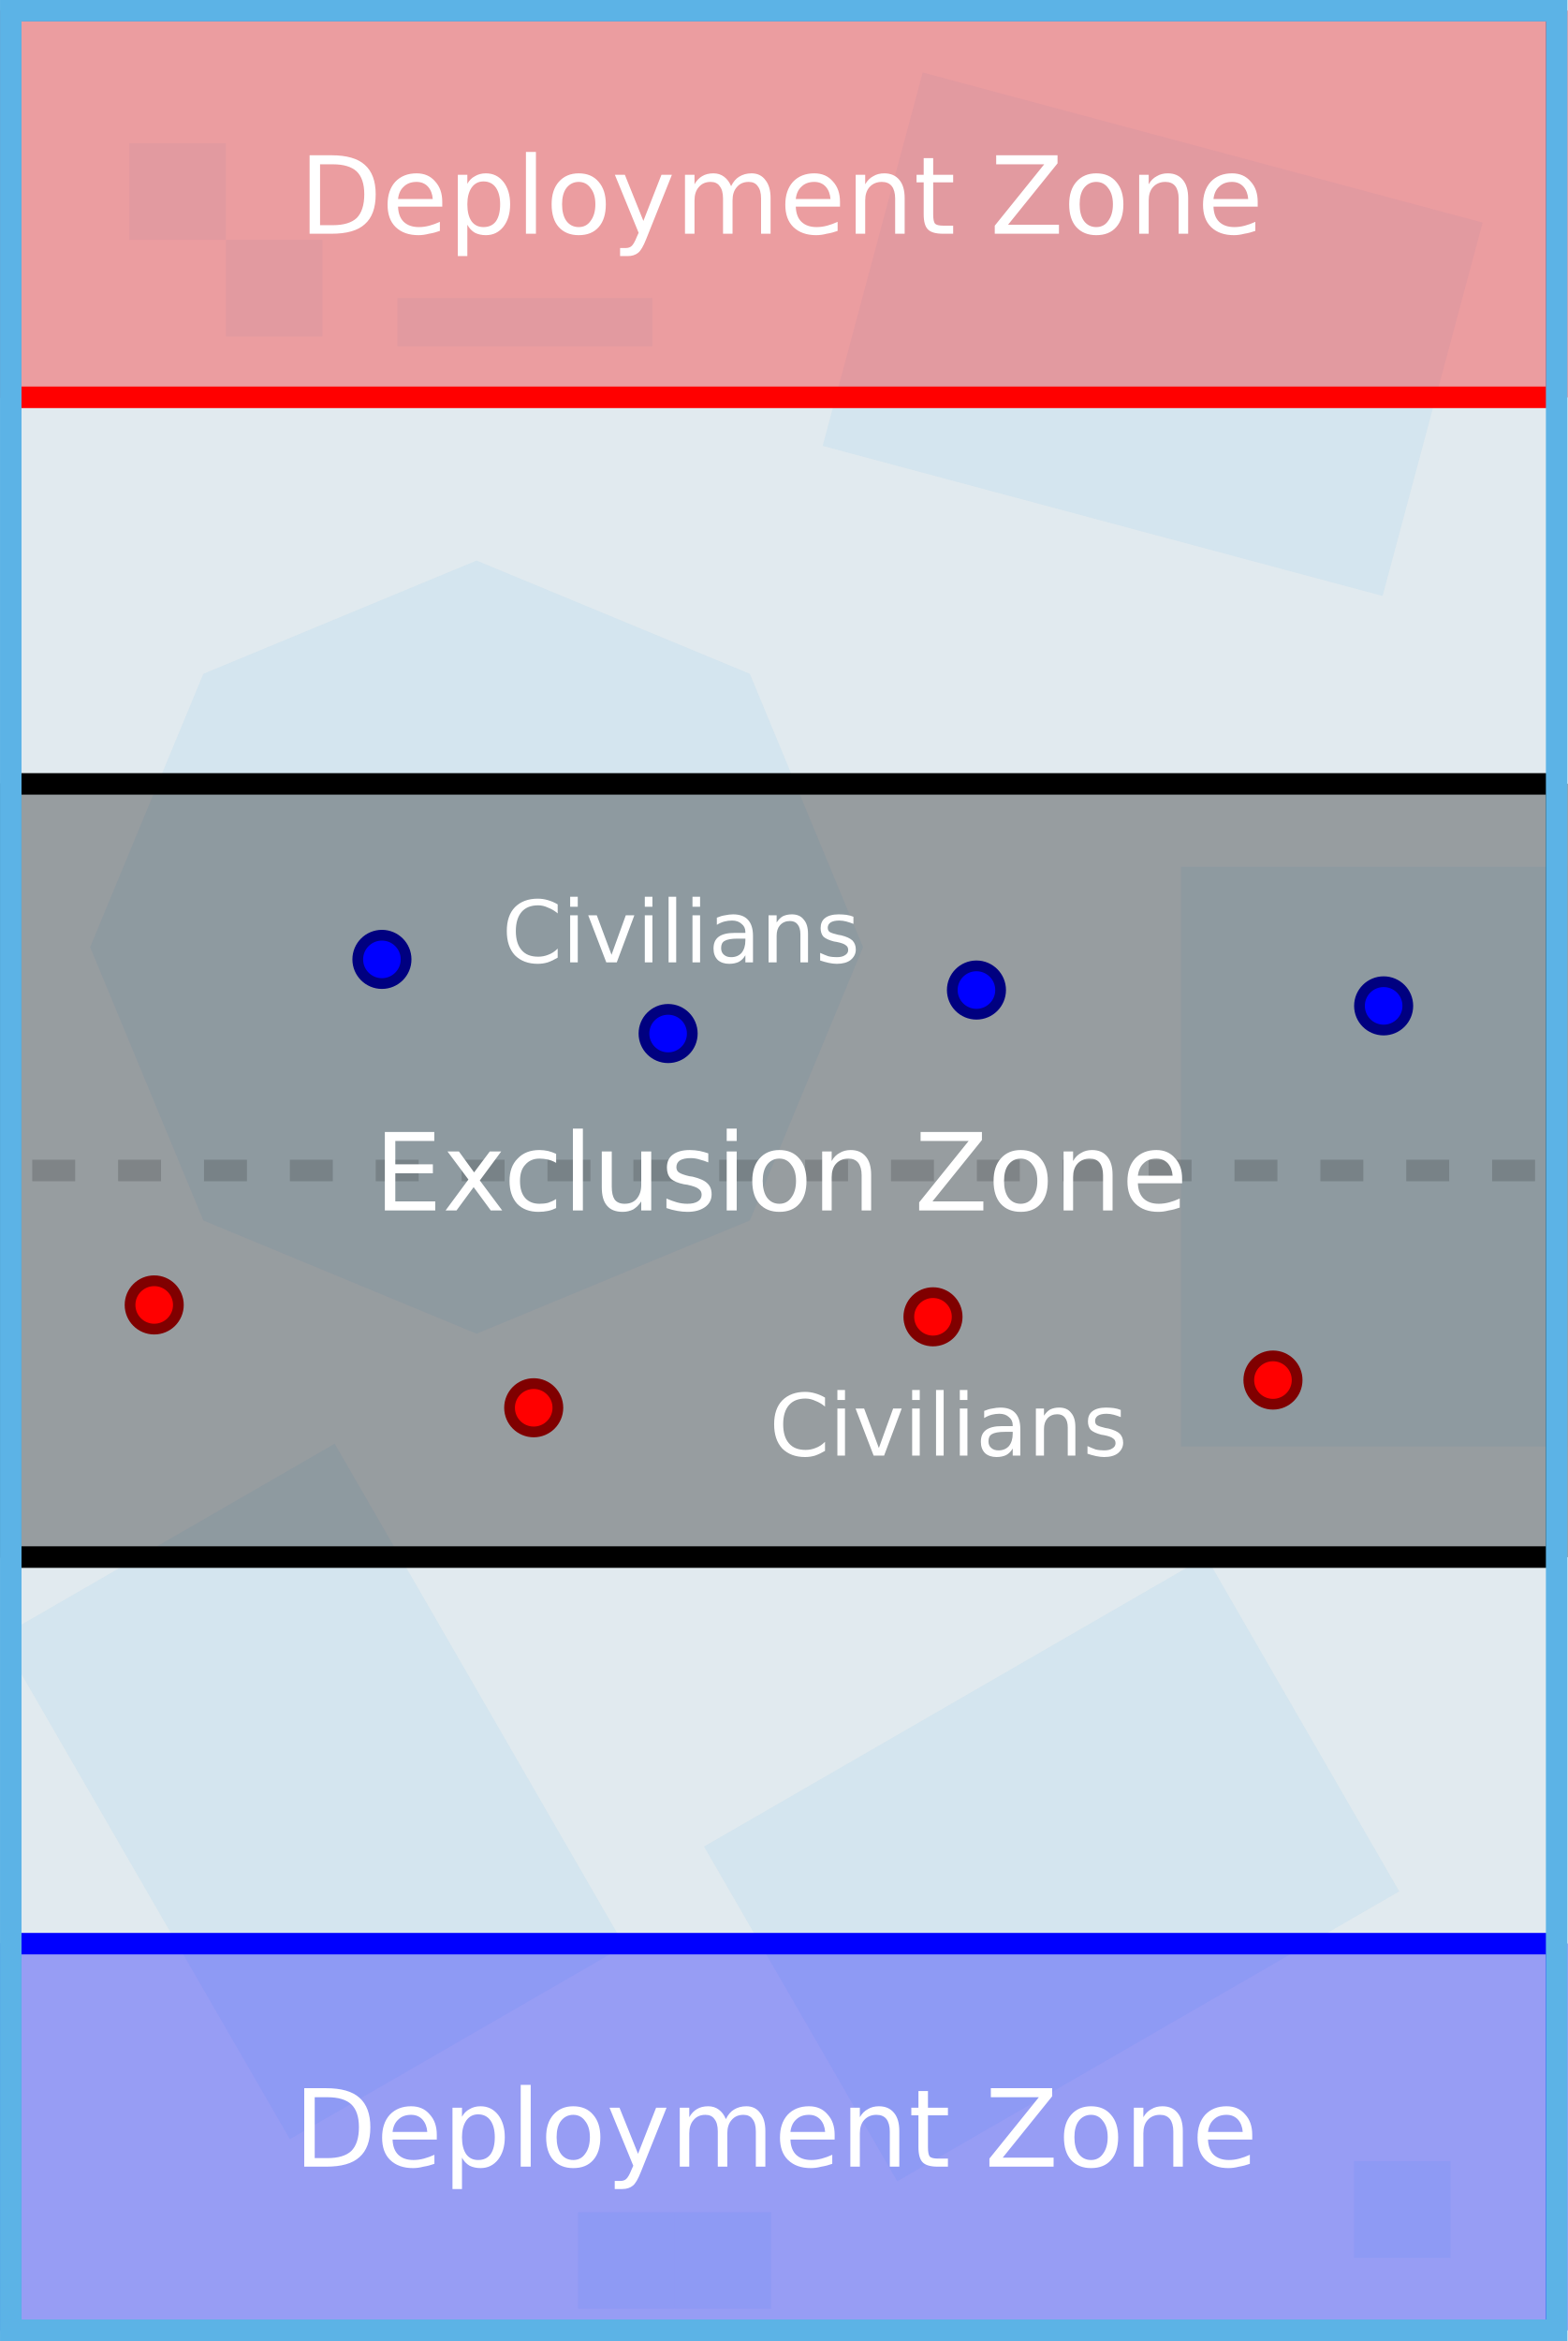
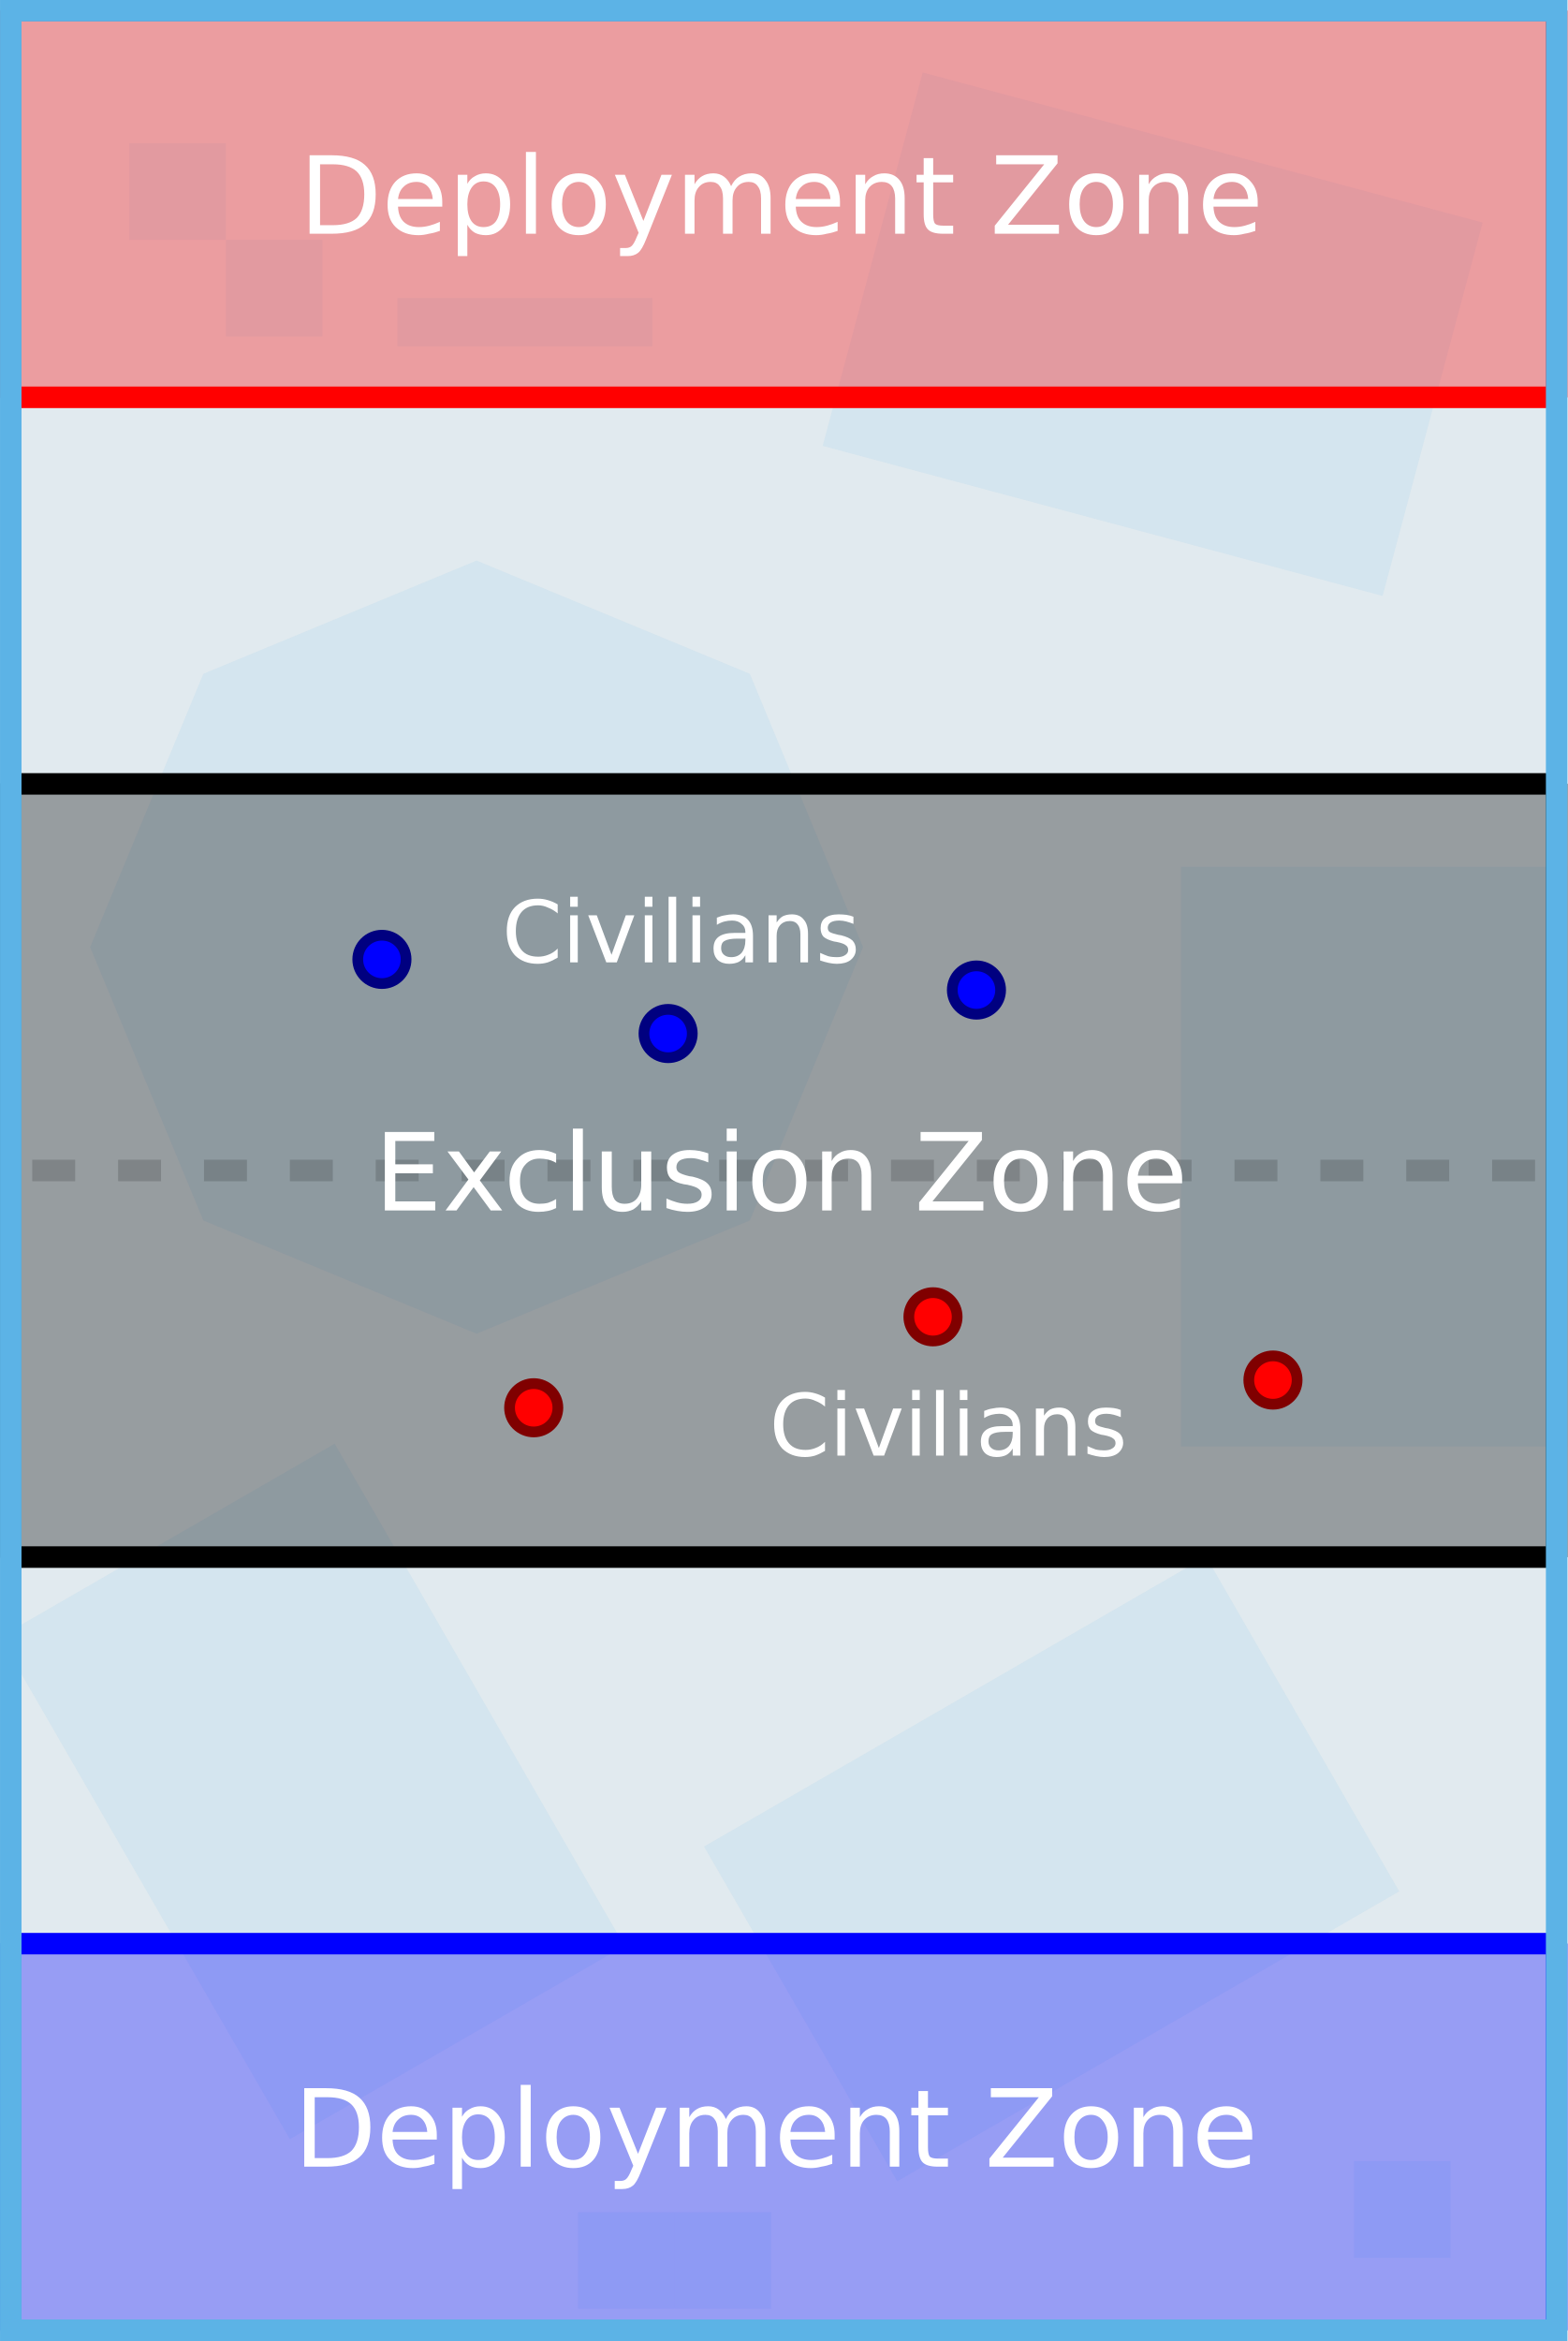
<svg xmlns="http://www.w3.org/2000/svg" width="2.028in" height="3.028in" viewBox="0 0 51.506 76.906" version="1.1" id="svg8">
  <defs id="defs2" />
  <g id="layer1" transform="translate(0.3527858,-220.0945)">
    <rect style="color:#000000;clip-rule:nonzero;display:inline;overflow:visible;visibility:visible;opacity:0.1;isolation:auto;mix-blend-mode:normal;color-interpolation:sRGB;color-interpolation-filters:linearRGB;solid-color:#000000;solid-opacity:1;fill:#5cb3e6;fill-opacity:1;fill-rule:nonzero;stroke:none;stroke-width:0.706;stroke-linecap:round;stroke-linejoin:bevel;stroke-miterlimit:4;stroke-dasharray:none;stroke-dashoffset:0;stroke-opacity:1;color-rendering:auto;image-rendering:auto;shape-rendering:auto;text-rendering:auto;enable-background:accumulate" id="rect4485" width="50.8" height="76.2" x="0" y="220.447" />
    <rect style="color:#000000;clip-rule:nonzero;display:inline;overflow:visible;visibility:visible;opacity:0.1;isolation:auto;mix-blend-mode:normal;color-interpolation:sRGB;color-interpolation-filters:linearRGB;solid-color:#000000;solid-opacity:1;fill:#5cb3e6;fill-opacity:1;fill-rule:nonzero;stroke:none;stroke-width:0.706;stroke-linecap:round;stroke-linejoin:miter;stroke-miterlimit:4;stroke-dasharray:none;stroke-dashoffset:0;stroke-opacity:1;color-rendering:auto;image-rendering:auto;shape-rendering:auto;text-rendering:auto;enable-background:accumulate" id="rect7110" width="19.05" height="12.7" x="-120.649" y="254.533" transform="rotate(-30)" />
    <rect style="color:#000000;clip-rule:nonzero;display:inline;overflow:visible;visibility:visible;opacity:0.1;isolation:auto;mix-blend-mode:normal;color-interpolation:sRGB;color-interpolation-filters:linearRGB;solid-color:#000000;solid-opacity:1;fill:#5cb3e6;fill-opacity:1;fill-rule:nonzero;stroke:none;stroke-width:0.706;stroke-linecap:round;stroke-linejoin:miter;stroke-miterlimit:4;stroke-dasharray:none;stroke-dashoffset:0;stroke-opacity:1;color-rendering:auto;image-rendering:auto;shape-rendering:auto;text-rendering:auto;enable-background:accumulate" id="rect7110-5" width="19.05" height="12.7" x="86.527" y="207.139" transform="rotate(15)" />
    <rect style="color:#000000;clip-rule:nonzero;display:inline;overflow:visible;visibility:visible;opacity:0.1;isolation:auto;mix-blend-mode:normal;color-interpolation:sRGB;color-interpolation-filters:linearRGB;solid-color:#000000;solid-opacity:1;fill:#5cb3e6;fill-opacity:1;fill-rule:nonzero;stroke:none;stroke-width:0.706;stroke-linecap:round;stroke-linejoin:miter;stroke-miterlimit:4;stroke-dasharray:none;stroke-dashoffset:0;stroke-opacity:1;color-rendering:auto;image-rendering:auto;shape-rendering:auto;text-rendering:auto;enable-background:accumulate" id="rect7110-9" width="19.05" height="12.7" x="248.569" y="-51.153" transform="rotate(90)" />
    <rect style="color:#000000;clip-rule:nonzero;display:inline;overflow:visible;visibility:visible;opacity:0.1;isolation:auto;mix-blend-mode:normal;color-interpolation:sRGB;color-interpolation-filters:linearRGB;solid-color:#000000;solid-opacity:1;fill:#5cb3e6;fill-opacity:1;fill-rule:nonzero;stroke:none;stroke-width:0.706;stroke-linecap:round;stroke-linejoin:miter;stroke-miterlimit:4;stroke-dasharray:none;stroke-dashoffset:0;stroke-opacity:1;color-rendering:auto;image-rendering:auto;shape-rendering:auto;text-rendering:auto;enable-background:accumulate" id="rect7110-9-9" width="19.05" height="12.7" x="237.004" y="124.542" transform="rotate(60)" />
    <path style="color:#000000;clip-rule:nonzero;display:inline;overflow:visible;visibility:visible;opacity:0.1;isolation:auto;mix-blend-mode:normal;color-interpolation:sRGB;color-interpolation-filters:linearRGB;solid-color:#000000;solid-opacity:1;fill:#5cb3e6;fill-opacity:1;fill-rule:nonzero;stroke:none;stroke-width:0.706;stroke-linecap:round;stroke-linejoin:miter;stroke-miterlimit:4;stroke-dasharray:none;stroke-dashoffset:0;stroke-opacity:1;color-rendering:auto;image-rendering:auto;shape-rendering:auto;text-rendering:auto;enable-background:accumulate" id="path7157" d="m 28.008,251.21 -3.72,8.98 -8.98,3.72 -8.98,-3.72 -3.72,-8.98 3.72,-8.98 8.98,-3.72 8.98,3.72 z" />
    <rect style="color:#000000;clip-rule:nonzero;display:inline;overflow:visible;visibility:visible;opacity:0.1;isolation:auto;mix-blend-mode:normal;color-interpolation:sRGB;color-interpolation-filters:linearRGB;solid-color:#000000;solid-opacity:1;fill:#5cb3e6;fill-opacity:1;fill-rule:nonzero;stroke:none;stroke-width:0.706;stroke-linecap:round;stroke-linejoin:miter;stroke-miterlimit:4;stroke-dasharray:none;stroke-dashoffset:0;stroke-opacity:1;color-rendering:auto;image-rendering:auto;shape-rendering:auto;text-rendering:auto;enable-background:accumulate" id="rect7159-1" width="8.382" height="1.587" x="12.704" y="229.884" />
    <rect style="color:#000000;clip-rule:nonzero;display:inline;overflow:visible;visibility:visible;opacity:0.1;isolation:auto;mix-blend-mode:normal;color-interpolation:sRGB;color-interpolation-filters:linearRGB;solid-color:#000000;solid-opacity:1;fill:#5cb3e6;fill-opacity:1;fill-rule:nonzero;stroke:none;stroke-width:0.706;stroke-linecap:round;stroke-linejoin:miter;stroke-miterlimit:4;stroke-dasharray:none;stroke-dashoffset:0;stroke-opacity:1;color-rendering:auto;image-rendering:auto;shape-rendering:auto;text-rendering:auto;enable-background:accumulate" id="rect7184" width="3.175" height="3.175" x="3.895" y="224.8" />
    <rect style="color:#000000;clip-rule:nonzero;display:inline;overflow:visible;visibility:visible;opacity:0.1;isolation:auto;mix-blend-mode:normal;color-interpolation:sRGB;color-interpolation-filters:linearRGB;solid-color:#000000;solid-opacity:1;fill:#5cb3e6;fill-opacity:1;fill-rule:nonzero;stroke:none;stroke-width:0.706;stroke-linecap:round;stroke-linejoin:miter;stroke-miterlimit:4;stroke-dasharray:none;stroke-dashoffset:0;stroke-opacity:1;color-rendering:auto;image-rendering:auto;shape-rendering:auto;text-rendering:auto;enable-background:accumulate" id="rect7184-9" width="3.175" height="3.175" x="7.07" y="227.975" />
    <rect style="color:#000000;clip-rule:nonzero;display:inline;overflow:visible;visibility:visible;opacity:0.1;isolation:auto;mix-blend-mode:normal;color-interpolation:sRGB;color-interpolation-filters:linearRGB;solid-color:#000000;solid-opacity:1;fill:#5cb3e6;fill-opacity:1;fill-rule:nonzero;stroke:none;stroke-width:0.706;stroke-linecap:round;stroke-linejoin:miter;stroke-miterlimit:4;stroke-dasharray:none;stroke-dashoffset:0;stroke-opacity:1;color-rendering:auto;image-rendering:auto;shape-rendering:auto;text-rendering:auto;enable-background:accumulate" id="rect7184-1" width="3.175" height="3.175" x="44.14" y="291.089" />
    <rect style="color:#000000;clip-rule:nonzero;display:inline;overflow:visible;visibility:visible;opacity:0.1;isolation:auto;mix-blend-mode:normal;color-interpolation:sRGB;color-interpolation-filters:linearRGB;solid-color:#000000;solid-opacity:1;fill:#5cb3e6;fill-opacity:1;fill-rule:nonzero;stroke:none;stroke-width:0.706;stroke-linecap:round;stroke-linejoin:miter;stroke-miterlimit:4;stroke-dasharray:none;stroke-dashoffset:0;stroke-opacity:1;color-rendering:auto;image-rendering:auto;shape-rendering:auto;text-rendering:auto;enable-background:accumulate" id="rect7184-0" width="3.175" height="3.175" x="18.64" y="292.767" />
    <rect style="color:#000000;clip-rule:nonzero;display:inline;overflow:visible;visibility:visible;opacity:0.33;isolation:auto;mix-blend-mode:normal;color-interpolation:sRGB;color-interpolation-filters:linearRGB;solid-color:#000000;solid-opacity:1;fill:#000000;fill-opacity:1;fill-rule:nonzero;stroke:none;stroke-width:0.706;stroke-linecap:round;stroke-linejoin:bevel;stroke-miterlimit:4;stroke-dasharray:none;stroke-dashoffset:0;stroke-opacity:1;color-rendering:auto;image-rendering:auto;shape-rendering:auto;text-rendering:auto;enable-background:accumulate" id="rect4540-8" width="50.8" height="25.4" x="1.9073486e-06" y="245.847" />
    <rect style="color:#000000;clip-rule:nonzero;display:inline;overflow:visible;visibility:visible;opacity:1;isolation:auto;mix-blend-mode:normal;color-interpolation:sRGB;color-interpolation-filters:linearRGB;solid-color:#000000;solid-opacity:1;fill:none;fill-opacity:1;fill-rule:nonzero;stroke:#000000;stroke-width:0.706;stroke-linecap:round;stroke-linejoin:bevel;stroke-miterlimit:4;stroke-dasharray:none;stroke-dashoffset:0;stroke-opacity:1;color-rendering:auto;image-rendering:auto;shape-rendering:auto;text-rendering:auto;enable-background:accumulate" id="rect4540-8-5" width="50.8" height="25.4" x="1.9162471e-06" y="245.847" />
    <rect style="color:#000000;clip-rule:nonzero;display:inline;overflow:visible;visibility:visible;opacity:0.1;isolation:auto;mix-blend-mode:normal;color-interpolation:sRGB;color-interpolation-filters:linearRGB;solid-color:#000000;solid-opacity:1;fill:#5cb3e6;fill-opacity:1;fill-rule:nonzero;stroke:none;stroke-width:0.706;stroke-linecap:round;stroke-linejoin:miter;stroke-miterlimit:4;stroke-dasharray:none;stroke-dashoffset:0;stroke-opacity:1;color-rendering:auto;image-rendering:auto;shape-rendering:auto;text-rendering:auto;enable-background:accumulate" id="rect7184-1-4" width="3.175" height="3.175" x="21.815" y="292.767" />
    <rect style="color:#000000;clip-rule:nonzero;display:inline;overflow:visible;visibility:visible;opacity:0.33;isolation:auto;mix-blend-mode:normal;color-interpolation:sRGB;color-interpolation-filters:linearRGB;solid-color:#000000;solid-opacity:1;fill:#0000ff;fill-opacity:1;fill-rule:nonzero;stroke:none;stroke-width:0.706;stroke-linecap:round;stroke-linejoin:bevel;stroke-miterlimit:4;stroke-dasharray:none;stroke-dashoffset:0;stroke-opacity:1;color-rendering:auto;image-rendering:auto;shape-rendering:auto;text-rendering:auto;enable-background:accumulate" id="rect4540-1" width="50.8" height="12.7" x="-0.176" y="283.947" />
    <rect style="color:#000000;clip-rule:nonzero;display:inline;overflow:visible;visibility:visible;opacity:1;isolation:auto;mix-blend-mode:normal;color-interpolation:sRGB;color-interpolation-filters:linearRGB;solid-color:#000000;solid-opacity:1;fill:none;fill-opacity:1;fill-rule:nonzero;stroke:#0000ff;stroke-width:0.706;stroke-linecap:round;stroke-linejoin:bevel;stroke-miterlimit:4;stroke-dasharray:none;stroke-dashoffset:0;stroke-opacity:1;color-rendering:auto;image-rendering:auto;shape-rendering:auto;text-rendering:auto;enable-background:accumulate" id="rect4540-3-2" width="50.8" height="12.7" x="0" y="283.947" />
    <text xml:space="preserve" style="font-style:normal;font-variant:normal;font-weight:normal;font-stretch:normal;font-size:3.528px;line-height:5.821px;font-family:'DejaVu Sans';-inkscape-font-specification:'DejaVu Sans, Normal';font-variant-ligatures:normal;font-variant-caps:normal;font-variant-numeric:normal;text-align:start;letter-spacing:0px;word-spacing:0px;writing-mode:lr-tb;text-anchor:start;fill:#ffffff;fill-opacity:1;stroke:none;stroke-width:0.265px;stroke-linecap:butt;stroke-linejoin:miter;stroke-opacity:1" x="9.3" y="291.27" id="text7215-6">
      <tspan id="tspan7213-0" x="9.3" y="291.27" style="font-size:3.528px;fill:#ffffff;stroke-width:0.265px">Deployment Zone</tspan>
    </text>
    <rect style="color:#000000;clip-rule:nonzero;display:inline;overflow:visible;visibility:visible;opacity:0.33;isolation:auto;mix-blend-mode:normal;color-interpolation:sRGB;color-interpolation-filters:linearRGB;solid-color:#000000;solid-opacity:1;fill:#ff0000;fill-opacity:1;fill-rule:nonzero;stroke:none;stroke-width:0.706;stroke-linecap:round;stroke-linejoin:bevel;stroke-miterlimit:4;stroke-dasharray:none;stroke-dashoffset:0;stroke-opacity:1;color-rendering:auto;image-rendering:auto;shape-rendering:auto;text-rendering:auto;enable-background:accumulate" id="rect4540" width="50.8" height="12.7" x="3.8203996e-09" y="220.447" />
    <rect style="color:#000000;clip-rule:nonzero;display:inline;overflow:visible;visibility:visible;opacity:1;isolation:auto;mix-blend-mode:normal;color-interpolation:sRGB;color-interpolation-filters:linearRGB;solid-color:#000000;solid-opacity:1;fill:none;fill-opacity:1;fill-rule:nonzero;stroke:#ff0000;stroke-width:0.706;stroke-linecap:round;stroke-linejoin:bevel;stroke-miterlimit:4;stroke-dasharray:none;stroke-dashoffset:0;stroke-opacity:1;color-rendering:auto;image-rendering:auto;shape-rendering:auto;text-rendering:auto;enable-background:accumulate" id="rect4540-3" width="50.8" height="12.7" x="3.8203996e-09" y="220.447" />
    <text xml:space="preserve" style="font-style:normal;font-variant:normal;font-weight:normal;font-stretch:normal;font-size:3.528px;line-height:5.821px;font-family:'DejaVu Sans';-inkscape-font-specification:'DejaVu Sans, Normal';font-variant-ligatures:normal;font-variant-caps:normal;font-variant-numeric:normal;text-align:start;letter-spacing:0px;word-spacing:0px;writing-mode:lr-tb;text-anchor:start;fill:#ffffff;fill-opacity:1;stroke:none;stroke-width:0.265px;stroke-linecap:butt;stroke-linejoin:miter;stroke-opacity:1" x="9.477" y="227.77" id="text7215">
      <tspan id="tspan7213" x="9.477" y="227.77" style="font-size:3.528px;fill:#ffffff;stroke-width:0.265px">Deployment Zone</tspan>
    </text>
    <circle style="color:#000000;clip-rule:nonzero;display:inline;overflow:visible;visibility:visible;opacity:1;isolation:auto;mix-blend-mode:normal;color-interpolation:sRGB;color-interpolation-filters:linearRGB;solid-color:#000000;solid-opacity:1;fill:#0000ff;fill-opacity:1;fill-rule:nonzero;stroke:#000080;stroke-width:0.353;stroke-linecap:round;stroke-linejoin:miter;stroke-miterlimit:4;stroke-dasharray:none;stroke-dashoffset:0;stroke-opacity:1;color-rendering:auto;image-rendering:auto;shape-rendering:auto;text-rendering:auto;enable-background:accumulate" id="path7382" cx="12.197" cy="251.612" r="0.794" />
    <circle style="color:#000000;clip-rule:nonzero;display:inline;overflow:visible;visibility:visible;opacity:1;isolation:auto;mix-blend-mode:normal;color-interpolation:sRGB;color-interpolation-filters:linearRGB;solid-color:#000000;solid-opacity:1;fill:#0000ff;fill-opacity:1;fill-rule:nonzero;stroke:#000080;stroke-width:0.353;stroke-linecap:round;stroke-linejoin:miter;stroke-miterlimit:4;stroke-dasharray:none;stroke-dashoffset:0;stroke-opacity:1;color-rendering:auto;image-rendering:auto;shape-rendering:auto;text-rendering:auto;enable-background:accumulate" id="path7382-1" cx="21.602" cy="254.048" r="0.794" />
    <circle style="color:#000000;clip-rule:nonzero;display:inline;overflow:visible;visibility:visible;opacity:1;isolation:auto;mix-blend-mode:normal;color-interpolation:sRGB;color-interpolation-filters:linearRGB;solid-color:#000000;solid-opacity:1;fill:#0000ff;fill-opacity:1;fill-rule:nonzero;stroke:#000080;stroke-width:0.353;stroke-linecap:round;stroke-linejoin:miter;stroke-miterlimit:4;stroke-dasharray:none;stroke-dashoffset:0;stroke-opacity:1;color-rendering:auto;image-rendering:auto;shape-rendering:auto;text-rendering:auto;enable-background:accumulate" id="path7382-5" cx="31.734" cy="252.619" r="0.794" />
-     <circle style="color:#000000;clip-rule:nonzero;display:inline;overflow:visible;visibility:visible;opacity:1;isolation:auto;mix-blend-mode:normal;color-interpolation:sRGB;color-interpolation-filters:linearRGB;solid-color:#000000;solid-opacity:1;fill:#0000ff;fill-opacity:1;fill-rule:nonzero;stroke:#000080;stroke-width:0.353;stroke-linecap:round;stroke-linejoin:miter;stroke-miterlimit:4;stroke-dasharray:none;stroke-dashoffset:0;stroke-opacity:1;color-rendering:auto;image-rendering:auto;shape-rendering:auto;text-rendering:auto;enable-background:accumulate" id="path7382-4" cx="45.115" cy="253.139" r="0.794" />
-     <circle style="color:#000000;clip-rule:nonzero;display:inline;overflow:visible;visibility:visible;opacity:1;isolation:auto;mix-blend-mode:normal;color-interpolation:sRGB;color-interpolation-filters:linearRGB;solid-color:#000000;solid-opacity:1;fill:#ff0000;fill-opacity:1;fill-rule:nonzero;stroke:#800000;stroke-width:0.353;stroke-linecap:round;stroke-linejoin:miter;stroke-miterlimit:4;stroke-dasharray:none;stroke-dashoffset:0;stroke-opacity:1;color-rendering:auto;image-rendering:auto;shape-rendering:auto;text-rendering:auto;enable-background:accumulate" id="path7382-15" cx="4.714" cy="262.964" r="0.794" />
    <circle style="color:#000000;clip-rule:nonzero;display:inline;overflow:visible;visibility:visible;opacity:1;isolation:auto;mix-blend-mode:normal;color-interpolation:sRGB;color-interpolation-filters:linearRGB;solid-color:#000000;solid-opacity:1;fill:#ff0000;fill-opacity:1;fill-rule:nonzero;stroke:#800000;stroke-width:0.353;stroke-linecap:round;stroke-linejoin:miter;stroke-miterlimit:4;stroke-dasharray:none;stroke-dashoffset:0;stroke-opacity:1;color-rendering:auto;image-rendering:auto;shape-rendering:auto;text-rendering:auto;enable-background:accumulate" id="path7382-15-5" cx="17.185" cy="266.342" r="0.794" />
    <circle style="color:#000000;clip-rule:nonzero;display:inline;overflow:visible;visibility:visible;opacity:1;isolation:auto;mix-blend-mode:normal;color-interpolation:sRGB;color-interpolation-filters:linearRGB;solid-color:#000000;solid-opacity:1;fill:#ff0000;fill-opacity:1;fill-rule:nonzero;stroke:#800000;stroke-width:0.353;stroke-linecap:round;stroke-linejoin:miter;stroke-miterlimit:4;stroke-dasharray:none;stroke-dashoffset:0;stroke-opacity:1;color-rendering:auto;image-rendering:auto;shape-rendering:auto;text-rendering:auto;enable-background:accumulate" id="path7382-15-4" cx="30.306" cy="263.354" r="0.794" />
    <circle style="color:#000000;clip-rule:nonzero;display:inline;overflow:visible;visibility:visible;opacity:1;isolation:auto;mix-blend-mode:normal;color-interpolation:sRGB;color-interpolation-filters:linearRGB;solid-color:#000000;solid-opacity:1;fill:#ff0000;fill-opacity:1;fill-rule:nonzero;stroke:#800000;stroke-width:0.353;stroke-linecap:round;stroke-linejoin:miter;stroke-miterlimit:4;stroke-dasharray:none;stroke-dashoffset:0;stroke-opacity:1;color-rendering:auto;image-rendering:auto;shape-rendering:auto;text-rendering:auto;enable-background:accumulate" id="path7382-15-9" cx="41.478" cy="265.432" r="0.794" />
    <path style="opacity:0.16;fill:none;fill-rule:evenodd;stroke:#000000;stroke-width:0.706;stroke-linecap:butt;stroke-linejoin:miter;stroke-miterlimit:4;stroke-dasharray:1.411, 1.411;stroke-dashoffset:0;stroke-opacity:1" d="M 0.706,258.547 H 51.153" id="path7444" />
    <text xml:space="preserve" style="font-style:normal;font-variant:normal;font-weight:normal;font-stretch:normal;font-size:3.528px;line-height:5.821px;font-family:'DejaVu Sans';-inkscape-font-specification:'DejaVu Sans, Normal';font-variant-ligatures:normal;font-variant-caps:normal;font-variant-numeric:normal;text-align:start;letter-spacing:0px;word-spacing:0px;writing-mode:lr-tb;text-anchor:start;fill:#ffffff;fill-opacity:1;stroke:none;stroke-width:0.265px;stroke-linecap:butt;stroke-linejoin:miter;stroke-opacity:1" x="11.95" y="259.862" id="text7215-3">
      <tspan id="tspan7213-9" x="11.95" y="259.862" style="font-size:3.528px;fill:#ffffff;stroke-width:0.265px">Exclusion Zone</tspan>
    </text>
    <rect style="color:#000000;clip-rule:nonzero;display:inline;overflow:visible;visibility:visible;opacity:1;isolation:auto;mix-blend-mode:normal;color-interpolation:sRGB;color-interpolation-filters:linearRGB;solid-color:#000000;solid-opacity:1;fill:none;fill-opacity:1;fill-rule:nonzero;stroke:#5cb3e6;stroke-width:0.706;stroke-linecap:round;stroke-linejoin:miter;stroke-miterlimit:4;stroke-dasharray:none;stroke-dashoffset:0;stroke-opacity:1;color-rendering:auto;image-rendering:auto;shape-rendering:auto;text-rendering:auto;enable-background:accumulate" id="rect4485-1" width="50.8" height="76.2" x="-8.2718061e-25" y="220.447" />
    <text xml:space="preserve" style="font-style:normal;font-variant:normal;font-weight:normal;font-stretch:normal;font-size:11.289px;line-height:5.821px;font-family:'DejaVu Sans';-inkscape-font-specification:'DejaVu Sans, Normal';font-variant-ligatures:normal;font-variant-caps:normal;font-variant-numeric:normal;text-align:start;letter-spacing:0px;word-spacing:0px;writing-mode:lr-tb;text-anchor:start;fill:#ffffff;fill-opacity:1;stroke:none;stroke-width:0.265px;stroke-linecap:butt;stroke-linejoin:miter;stroke-opacity:1" x="16.146" y="251.71" id="text8057">
      <tspan id="tspan8055" x="16.146" y="251.71" style="font-size:2.822px;fill:#ffffff;stroke-width:0.265px">Civilians</tspan>
    </text>
    <text xml:space="preserve" style="font-style:normal;font-variant:normal;font-weight:normal;font-stretch:normal;font-size:11.289px;line-height:5.821px;font-family:'DejaVu Sans';-inkscape-font-specification:'DejaVu Sans, Normal';font-variant-ligatures:normal;font-variant-caps:normal;font-variant-numeric:normal;text-align:start;letter-spacing:0px;word-spacing:0px;writing-mode:lr-tb;text-anchor:start;fill:#ffffff;fill-opacity:1;stroke:none;stroke-width:0.265px;stroke-linecap:butt;stroke-linejoin:miter;stroke-opacity:1" x="24.931" y="267.913" id="text8057-9">
      <tspan id="tspan8055-9" x="24.931" y="267.913" style="font-size:2.822px;fill:#ffffff;stroke-width:0.265px">Civilians</tspan>
    </text>
  </g>
</svg>
